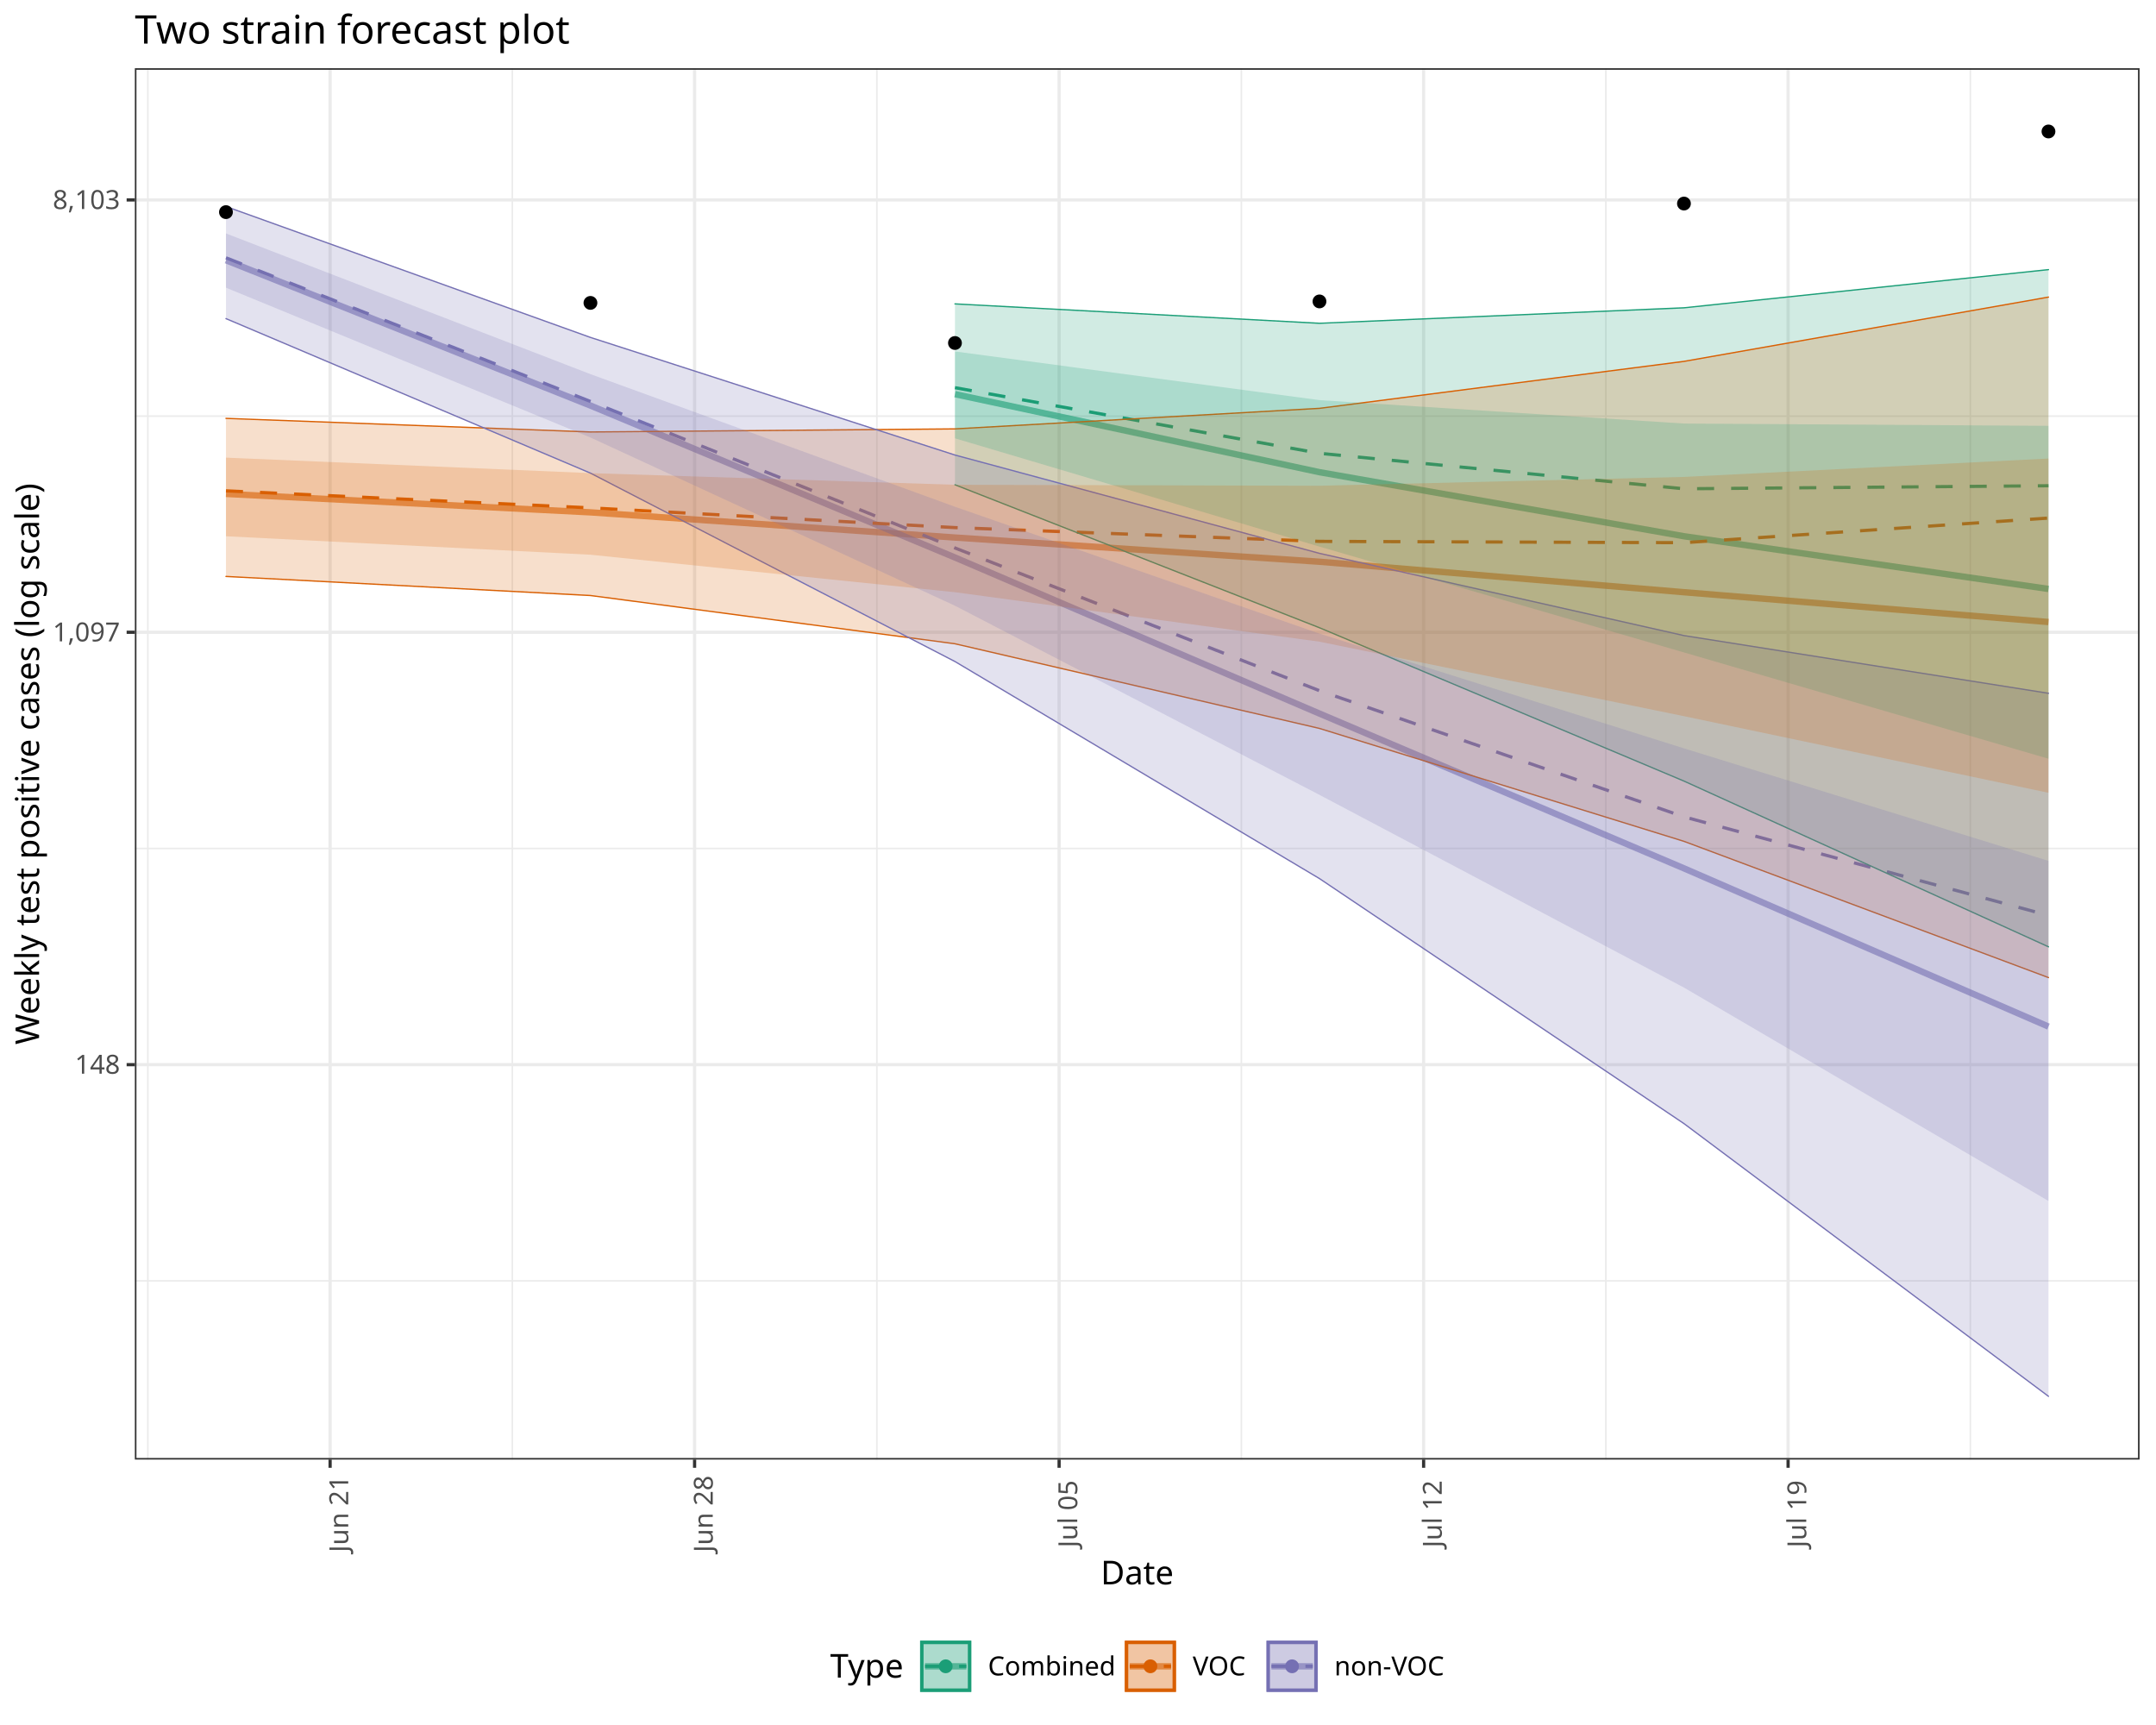
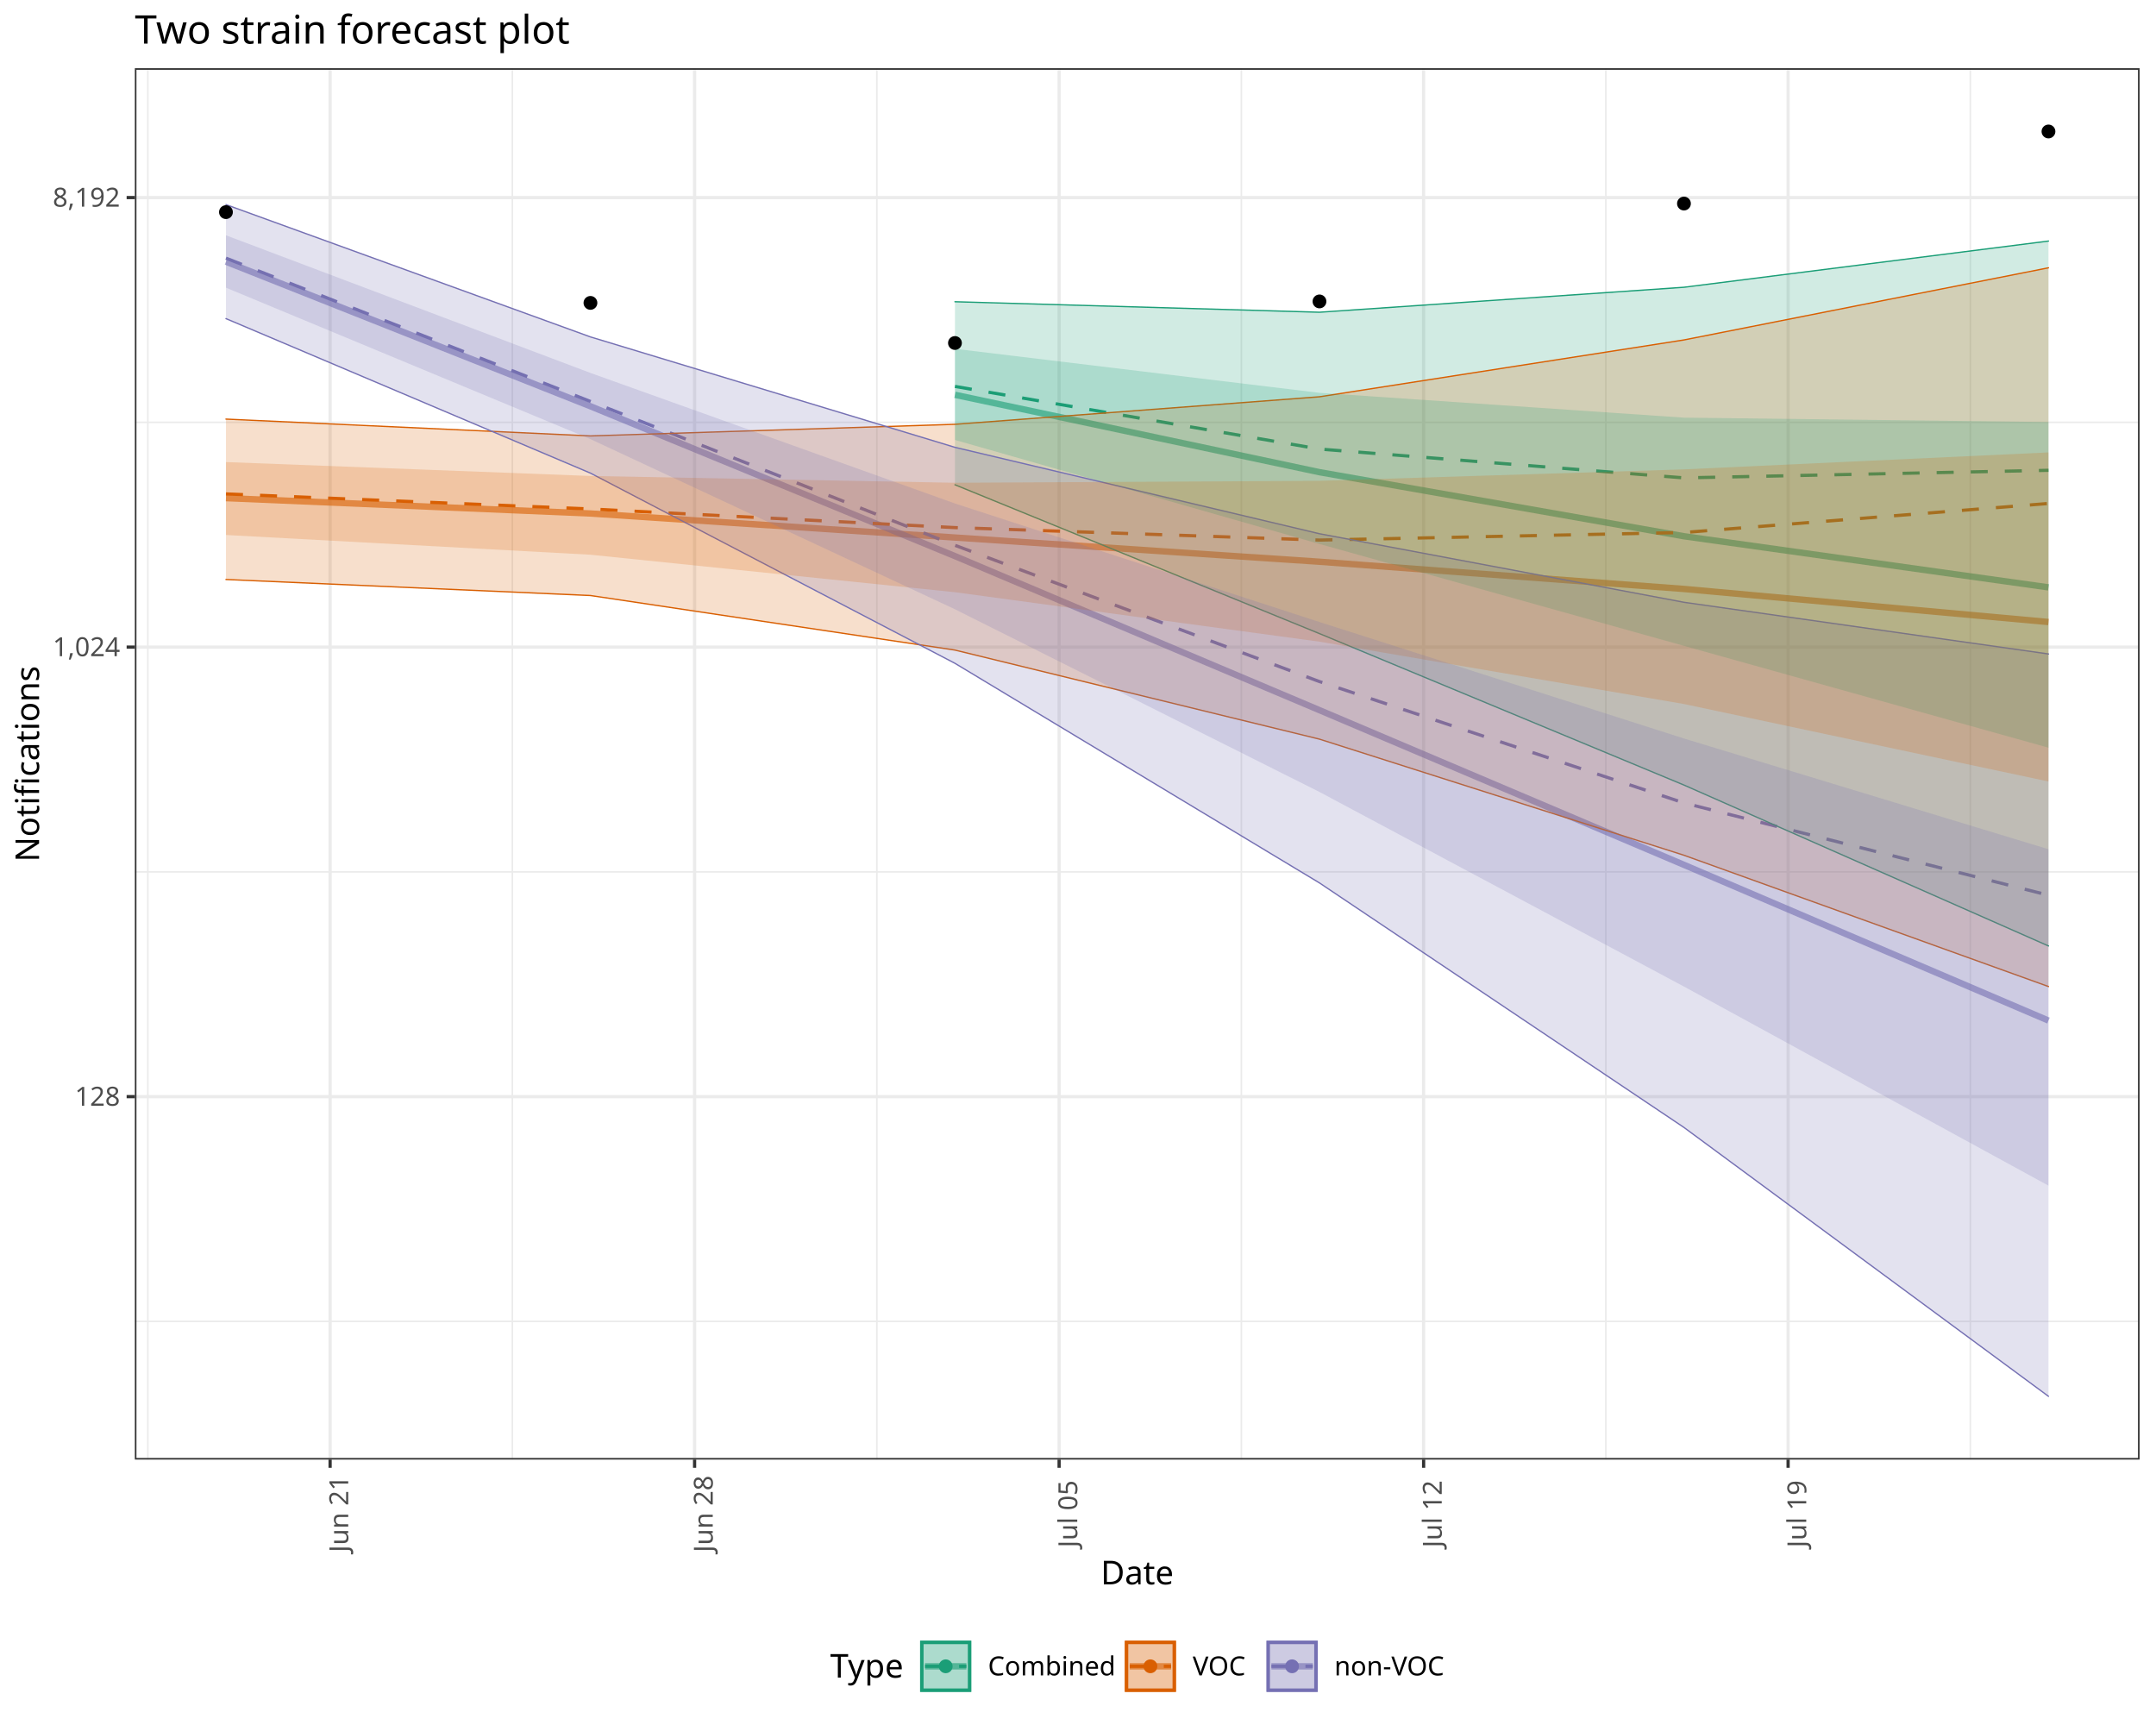
<svg xmlns="http://www.w3.org/2000/svg" class="svglite" data-engine-version="2.0" width="720.00pt" height="576.00pt" viewBox="0 0 720.00 576.00">
  <defs>
    <style type="text/css">
    .svglite line, .svglite polyline, .svglite polygon, .svglite path, .svglite rect, .svglite circle {
      fill: none;
      stroke: #000000;
      stroke-linecap: round;
      stroke-linejoin: round;
      stroke-miterlimit: 10.00;
    }
  </style>
  </defs>
  <rect width="100%" height="100%" style="stroke: none; fill: #FFFFFF;" />
  <defs>
    <clipPath id="cpMC4wMHw3MjAuMDB8MC4wMHw1NzYuMDA=">
      <rect x="0.00" y="0.00" width="720.00" height="576.00" />
    </clipPath>
  </defs>
  <g clip-path="url(#cpMC4wMHw3MjAuMDB8MC4wMHw1NzYuMDA=)">
    <rect x="0.00" y="0.00" width="720.00" height="576.00" style="stroke-width: 1.07; stroke: #FFFFFF; fill: #FFFFFF;" />
  </g>
  <defs>
    <clipPath id="cpNDUuMDN8NzE0LjUyfDIyLjc4fDQ4Ny4zNw==">
      <rect x="45.03" y="22.78" width="669.49" height="464.59" />
    </clipPath>
  </defs>
  <g clip-path="url(#cpNDUuMDN8NzE0LjUyfDIyLjc4fDQ4Ny4zNw==)">
    <rect x="45.03" y="22.78" width="669.49" height="464.59" style="stroke-width: 1.07; stroke: none; fill: #FFFFFF;" />
-     <polyline points="45.03,427.69 714.52,427.69 " style="stroke-width: 0.53; stroke: #EBEBEB; stroke-linecap: butt;" />
-     <polyline points="45.03,283.32 714.52,283.32 " style="stroke-width: 0.53; stroke: #EBEBEB; stroke-linecap: butt;" />
-     <polyline points="45.03,138.95 714.52,138.95 " style="stroke-width: 0.53; stroke: #EBEBEB; stroke-linecap: butt;" />
+     <polyline points="45.03,441.24 714.52,441.24 " style="stroke-width: 0.53; stroke: #EBEBEB; stroke-linecap: butt;" />
+     <polyline points="45.03,291.13 714.52,291.13 " style="stroke-width: 0.53; stroke: #EBEBEB; stroke-linecap: butt;" />
+     <polyline points="45.03,141.03 714.52,141.03 " style="stroke-width: 0.53; stroke: #EBEBEB; stroke-linecap: butt;" />
    <polyline points="49.37,487.37 49.37,22.78 " style="stroke-width: 0.53; stroke: #EBEBEB; stroke-linecap: butt;" />
    <polyline points="171.10,487.37 171.10,22.78 " style="stroke-width: 0.53; stroke: #EBEBEB; stroke-linecap: butt;" />
    <polyline points="292.83,487.37 292.83,22.78 " style="stroke-width: 0.53; stroke: #EBEBEB; stroke-linecap: butt;" />
    <polyline points="414.55,487.37 414.55,22.78 " style="stroke-width: 0.53; stroke: #EBEBEB; stroke-linecap: butt;" />
    <polyline points="536.28,487.37 536.28,22.78 " style="stroke-width: 0.53; stroke: #EBEBEB; stroke-linecap: butt;" />
    <polyline points="658.00,487.37 658.00,22.78 " style="stroke-width: 0.53; stroke: #EBEBEB; stroke-linecap: butt;" />
-     <polyline points="45.03,355.50 714.52,355.50 " style="stroke-width: 1.07; stroke: #EBEBEB; stroke-linecap: butt;" />
-     <polyline points="45.03,211.13 714.52,211.13 " style="stroke-width: 1.07; stroke: #EBEBEB; stroke-linecap: butt;" />
-     <polyline points="45.03,66.76 714.52,66.76 " style="stroke-width: 1.07; stroke: #EBEBEB; stroke-linecap: butt;" />
+     <polyline points="45.03,366.18 714.52,366.18 " style="stroke-width: 1.07; stroke: #EBEBEB; stroke-linecap: butt;" />
+     <polyline points="45.03,216.08 714.52,216.08 " style="stroke-width: 1.07; stroke: #EBEBEB; stroke-linecap: butt;" />
+     <polyline points="45.03,65.97 714.52,65.97 " style="stroke-width: 1.07; stroke: #EBEBEB; stroke-linecap: butt;" />
    <polyline points="110.24,487.37 110.24,22.78 " style="stroke-width: 1.07; stroke: #EBEBEB; stroke-linecap: butt;" />
    <polyline points="231.96,487.37 231.96,22.78 " style="stroke-width: 1.07; stroke: #EBEBEB; stroke-linecap: butt;" />
    <polyline points="353.69,487.37 353.69,22.78 " style="stroke-width: 1.07; stroke: #EBEBEB; stroke-linecap: butt;" />
    <polyline points="475.42,487.37 475.42,22.78 " style="stroke-width: 1.07; stroke: #EBEBEB; stroke-linecap: butt;" />
    <polyline points="597.14,487.37 597.14,22.78 " style="stroke-width: 1.07; stroke: #EBEBEB; stroke-linecap: butt;" />
-     <polyline points="318.91,131.61 440.64,157.67 562.36,179.06 684.09,196.66 " style="stroke-width: 2.13; stroke: #1B9E77; stroke-opacity: 0.60; stroke-linecap: butt;" />
-     <polyline points="75.46,164.92 197.18,171.08 318.91,179.49 440.64,187.57 562.36,197.75 684.09,207.70 " style="stroke-width: 2.13; stroke: #D95F02; stroke-opacity: 0.60; stroke-linecap: butt;" />
-     <polyline points="75.46,86.90 197.18,135.42 318.91,186.15 440.64,238.27 562.36,289.95 684.09,342.79 " style="stroke-width: 2.13; stroke: #7570B3; stroke-opacity: 0.60; stroke-linecap: butt;" />
-     <polyline points="318.91,129.45 440.64,151.36 562.36,163.21 684.09,162.20 " style="stroke-width: 1.07; stroke: #1B9E77; stroke-dasharray: 5.69,5.69; stroke-linecap: butt;" />
-     <polyline points="75.46,163.89 197.18,169.58 318.91,176.17 440.64,180.77 562.36,181.21 684.09,172.99 " style="stroke-width: 1.07; stroke: #D95F02; stroke-dasharray: 5.69,5.69; stroke-linecap: butt;" />
-     <polyline points="75.46,86.08 197.18,134.05 318.91,182.97 440.64,230.63 562.36,272.75 684.09,305.67 " style="stroke-width: 1.07; stroke: #7570B3; stroke-dasharray: 5.69,5.69; stroke-linecap: butt;" />
-     <polygon points="318.91,101.47 440.64,107.95 562.36,102.78 684.09,90.03 684.09,316.15 562.36,260.81 440.64,209.61 318.91,161.87 " style="stroke-width: 0.00; stroke: none; fill: #1B9E77; fill-opacity: 0.20;" />
-     <polyline points="318.91,101.47 440.64,107.95 562.36,102.78 684.09,90.03 " style="stroke-width: 0.43; stroke: #1B9E77;" />
-     <polyline points="684.09,316.15 562.36,260.81 440.64,209.61 318.91,161.87 " style="stroke-width: 0.43; stroke: #1B9E77;" />
-     <polygon points="75.46,139.70 197.18,144.24 318.91,143.21 440.64,136.35 562.36,120.67 684.09,99.20 684.09,326.43 562.36,280.93 440.64,243.23 318.91,214.96 197.18,198.85 75.46,192.48 " style="stroke-width: 0.00; stroke: none; fill: #D95F02; fill-opacity: 0.20;" />
-     <polyline points="75.46,139.70 197.18,144.24 318.91,143.21 440.64,136.35 562.36,120.67 684.09,99.20 " style="stroke-width: 0.43; stroke: #D95F02;" />
-     <polyline points="684.09,326.43 562.36,280.93 440.64,243.23 318.91,214.96 197.18,198.85 75.46,192.48 " style="stroke-width: 0.43; stroke: #D95F02;" />
-     <polygon points="75.46,68.96 197.18,112.67 318.91,151.94 440.64,184.77 562.36,212.23 684.09,231.50 684.09,466.25 562.36,375.18 440.64,293.37 318.91,220.89 197.18,157.98 75.46,106.39 " style="stroke-width: 0.00; stroke: none; fill: #7570B3; fill-opacity: 0.20;" />
-     <polyline points="75.46,68.96 197.18,112.67 318.91,151.94 440.64,184.77 562.36,212.23 684.09,231.50 " style="stroke-width: 0.43; stroke: #7570B3;" />
-     <polyline points="684.09,466.25 562.36,375.18 440.64,293.37 318.91,220.89 197.18,157.98 75.46,106.39 " style="stroke-width: 0.43; stroke: #7570B3;" />
-     <polygon points="318.91,117.36 440.64,133.60 562.36,141.43 684.09,142.19 684.09,253.35 562.36,217.86 440.64,182.52 318.91,146.36 " style="stroke-width: 0.00; stroke: none; fill: #1B9E77; fill-opacity: 0.20;" />
-     <polyline points="318.91,117.36 440.64,133.60 562.36,141.43 684.09,142.19 " style="stroke-width: 1.07; stroke: none;" />
-     <polyline points="684.09,253.35 562.36,217.86 440.64,182.52 318.91,146.36 " style="stroke-width: 1.07; stroke: none;" />
-     <polygon points="75.46,152.81 197.18,157.98 318.91,161.87 440.64,162.20 562.36,159.25 684.09,153.11 684.09,264.72 562.36,239.14 440.64,214.27 318.91,197.75 197.18,185.23 75.46,179.06 " style="stroke-width: 0.00; stroke: none; fill: #D95F02; fill-opacity: 0.20;" />
-     <polyline points="75.46,152.81 197.18,157.98 318.91,161.87 440.64,162.20 562.36,159.25 684.09,153.11 " style="stroke-width: 1.07; stroke: none;" />
-     <polyline points="684.09,264.72 562.36,239.14 440.64,214.27 318.91,197.75 197.18,185.23 75.46,179.06 " style="stroke-width: 1.07; stroke: none;" />
-     <polygon points="75.46,77.95 197.18,124.93 318.91,169.21 440.64,211.57 562.36,249.89 684.09,287.45 684.09,401.02 562.36,329.76 440.64,265.41 318.91,202.26 197.18,146.09 75.46,96.06 " style="stroke-width: 0.00; stroke: none; fill: #7570B3; fill-opacity: 0.20;" />
-     <polyline points="75.46,77.95 197.18,124.93 318.91,169.21 440.64,211.57 562.36,249.89 684.09,287.45 " style="stroke-width: 1.07; stroke: none;" />
-     <polyline points="684.09,401.02 562.36,329.76 440.64,265.41 318.91,202.26 197.18,146.09 75.46,96.06 " style="stroke-width: 1.07; stroke: none;" />
+     <polyline points="318.91,131.83 440.64,157.67 562.36,179.06 684.09,196.13 " style="stroke-width: 2.13; stroke: #1B9E77; stroke-opacity: 0.60; stroke-linecap: butt;" />
+     <polyline points="75.46,166.33 197.18,171.46 318.91,179.49 440.64,187.57 562.36,196.66 684.09,207.70 " style="stroke-width: 2.13; stroke: #D95F02; stroke-opacity: 0.60; stroke-linecap: butt;" />
+     <polyline points="75.46,87.38 197.18,135.66 318.91,185.69 440.64,237.13 562.36,288.78 684.09,340.78 " style="stroke-width: 2.13; stroke: #7570B3; stroke-opacity: 0.60; stroke-linecap: butt;" />
+     <polyline points="318.91,129.03 440.64,149.94 562.36,159.57 684.09,157.04 " style="stroke-width: 1.07; stroke: #1B9E77; stroke-dasharray: 5.69,5.69; stroke-linecap: butt;" />
+     <polyline points="75.46,164.92 197.18,169.95 318.91,176.17 440.64,180.34 562.36,177.81 684.09,168.12 " style="stroke-width: 1.07; stroke: #D95F02; stroke-dasharray: 5.69,5.69; stroke-linecap: butt;" />
+     <polyline points="75.46,86.20 197.18,134.05 318.91,182.08 440.64,227.59 562.36,268.11 684.09,298.92 " style="stroke-width: 1.07; stroke: #7570B3; stroke-dasharray: 5.69,5.69; stroke-linecap: butt;" />
+     <polygon points="318.91,100.75 440.64,104.26 562.36,95.92 684.09,80.49 684.09,315.87 562.36,262.14 440.64,211.57 318.91,161.87 " style="stroke-width: 0.00; stroke: none; fill: #1B9E77; fill-opacity: 0.20;" />
+     <polyline points="318.91,100.75 440.64,104.26 562.36,95.92 684.09,80.49 " style="stroke-width: 0.43; stroke: #1B9E77;" />
+     <polyline points="684.09,315.87 562.36,262.14 440.64,211.57 318.91,161.87 " style="stroke-width: 0.43; stroke: #1B9E77;" />
+     <polygon points="75.46,139.94 197.18,145.56 318.91,141.68 440.64,132.49 562.36,113.51 684.09,89.42 684.09,329.42 562.36,285.58 440.64,246.81 318.91,217.07 197.18,198.85 75.46,193.50 " style="stroke-width: 0.00; stroke: none; fill: #D95F02; fill-opacity: 0.20;" />
+     <polyline points="75.46,139.94 197.18,145.56 318.91,141.68 440.64,132.49 562.36,113.51 684.09,89.42 " style="stroke-width: 0.43; stroke: #D95F02;" />
+     <polyline points="684.09,329.42 562.36,285.58 440.64,246.81 318.91,217.07 197.18,198.85 75.46,193.50 " style="stroke-width: 0.43; stroke: #D95F02;" />
+     <polygon points="75.46,68.32 197.18,112.50 318.91,149.37 440.64,178.22 562.36,201.11 684.09,218.37 684.09,466.25 562.36,376.47 440.64,294.82 318.91,221.49 197.18,157.98 75.46,106.39 " style="stroke-width: 0.00; stroke: none; fill: #7570B3; fill-opacity: 0.20;" />
+     <polyline points="75.46,68.32 197.18,112.50 318.91,149.37 440.64,178.22 562.36,201.11 684.09,218.37 " style="stroke-width: 0.43; stroke: #7570B3;" />
+     <polyline points="684.09,466.25 562.36,376.47 440.64,294.82 318.91,221.49 197.18,157.98 75.46,106.39 " style="stroke-width: 0.43; stroke: #7570B3;" />
+     <polygon points="318.91,116.47 440.64,131.17 562.36,139.46 684.09,140.93 684.09,249.67 562.36,215.66 440.64,181.64 318.91,146.90 " style="stroke-width: 0.00; stroke: none; fill: #1B9E77; fill-opacity: 0.20;" />
+     <polyline points="318.91,116.47 440.64,131.17 562.36,139.46 684.09,140.93 " style="stroke-width: 1.07; stroke: none;" />
+     <polyline points="684.09,249.67 562.36,215.66 440.64,181.64 318.91,146.90 " style="stroke-width: 1.07; stroke: none;" />
+     <polygon points="75.46,154.29 197.18,158.93 318.91,161.20 440.64,160.55 562.36,156.73 684.09,151.07 684.09,260.95 562.36,235.08 440.64,214.27 318.91,197.75 197.18,185.23 75.46,178.64 " style="stroke-width: 0.00; stroke: none; fill: #D95F02; fill-opacity: 0.20;" />
+     <polyline points="75.46,154.29 197.18,158.93 318.91,161.20 440.64,160.55 562.36,156.73 684.09,151.07 " style="stroke-width: 1.07; stroke: none;" />
+     <polyline points="684.09,260.95 562.36,235.08 440.64,214.27 318.91,197.75 197.18,185.23 75.46,178.64 " style="stroke-width: 1.07; stroke: none;" />
+     <polygon points="75.46,78.57 197.18,124.53 318.91,168.12 440.64,207.70 562.36,246.59 684.09,283.57 684.09,395.90 562.36,329.42 440.64,264.44 318.91,203.44 197.18,146.63 75.46,96.06 " style="stroke-width: 0.00; stroke: none; fill: #7570B3; fill-opacity: 0.20;" />
+     <polyline points="75.46,78.57 197.18,124.53 318.91,168.12 440.64,207.70 562.36,246.59 684.09,283.57 " style="stroke-width: 1.07; stroke: none;" />
+     <polyline points="684.09,395.90 562.36,329.42 440.64,264.44 318.91,203.44 197.18,146.63 75.46,96.06 " style="stroke-width: 1.07; stroke: none;" />
    <circle cx="75.46" cy="70.83" r="1.95" style="stroke-width: 0.71; fill: #000000;" />
    <circle cx="197.18" cy="101.14" r="1.95" style="stroke-width: 0.71; fill: #000000;" />
    <circle cx="318.91" cy="114.53" r="1.95" style="stroke-width: 0.71; fill: #000000;" />
    <circle cx="440.64" cy="100.65" r="1.95" style="stroke-width: 0.71; fill: #000000;" />
    <circle cx="562.36" cy="67.97" r="1.95" style="stroke-width: 0.71; fill: #000000;" />
    <circle cx="684.09" cy="43.90" r="1.95" style="stroke-width: 0.71; fill: #000000;" />
    <rect x="45.03" y="22.78" width="669.49" height="464.59" style="stroke-width: 1.07; stroke: #333333;" />
  </g>
  <g clip-path="url(#cpMC4wMHw3MjAuMDB8MC4wMHw1NzYuMDA=)">
-     <text x="40.10" y="358.53" text-anchor="end" style="font-size: 8.80px; fill: #4D4D4D; font-family: sans;" textLength="14.68px" lengthAdjust="spacingAndGlyphs">148</text>
-     <text x="40.10" y="214.16" text-anchor="end" style="font-size: 8.80px; fill: #4D4D4D; font-family: sans;" textLength="22.02px" lengthAdjust="spacingAndGlyphs">1,097</text>
-     <text x="40.10" y="69.79" text-anchor="end" style="font-size: 8.80px; fill: #4D4D4D; font-family: sans;" textLength="22.02px" lengthAdjust="spacingAndGlyphs">8,103</text>
-     <polyline points="42.29,355.50 45.03,355.50 " style="stroke-width: 1.07; stroke: #333333; stroke-linecap: butt;" />
-     <polyline points="42.29,211.13 45.03,211.13 " style="stroke-width: 1.07; stroke: #333333; stroke-linecap: butt;" />
-     <polyline points="42.29,66.76 45.03,66.76 " style="stroke-width: 1.07; stroke: #333333; stroke-linecap: butt;" />
+     <text x="40.10" y="369.21" text-anchor="end" style="font-size: 8.80px; fill: #4D4D4D; font-family: sans;" textLength="14.68px" lengthAdjust="spacingAndGlyphs">128</text>
+     <text x="40.10" y="219.11" text-anchor="end" style="font-size: 8.80px; fill: #4D4D4D; font-family: sans;" textLength="22.02px" lengthAdjust="spacingAndGlyphs">1,024</text>
+     <text x="40.10" y="69.00" text-anchor="end" style="font-size: 8.80px; fill: #4D4D4D; font-family: sans;" textLength="22.02px" lengthAdjust="spacingAndGlyphs">8,192</text>
+     <polyline points="42.29,366.18 45.03,366.18 " style="stroke-width: 1.07; stroke: #333333; stroke-linecap: butt;" />
+     <polyline points="42.29,216.08 45.03,216.08 " style="stroke-width: 1.07; stroke: #333333; stroke-linecap: butt;" />
+     <polyline points="42.29,65.97 45.03,65.97 " style="stroke-width: 1.07; stroke: #333333; stroke-linecap: butt;" />
    <polyline points="110.24,490.11 110.24,487.37 " style="stroke-width: 1.07; stroke: #333333; stroke-linecap: butt;" />
    <polyline points="231.96,490.11 231.96,487.37 " style="stroke-width: 1.07; stroke: #333333; stroke-linecap: butt;" />
    <polyline points="353.69,490.11 353.69,487.37 " style="stroke-width: 1.07; stroke: #333333; stroke-linecap: butt;" />
    <polyline points="475.42,490.11 475.42,487.37 " style="stroke-width: 1.07; stroke: #333333; stroke-linecap: butt;" />
    <polyline points="597.14,490.11 597.14,487.37 " style="stroke-width: 1.07; stroke: #333333; stroke-linecap: butt;" />
    <text transform="translate(116.29,505.52) rotate(-90)" text-anchor="middle" style="font-size: 8.80px; fill: #4D4D4D; font-family: sans;" textLength="26.43px" lengthAdjust="spacingAndGlyphs">Jun 21</text>
    <text transform="translate(238.02,505.52) rotate(-90)" text-anchor="middle" style="font-size: 8.80px; fill: #4D4D4D; font-family: sans;" textLength="26.43px" lengthAdjust="spacingAndGlyphs">Jun 28</text>
    <text transform="translate(359.75,505.52) rotate(-90)" text-anchor="middle" style="font-size: 8.80px; fill: #4D4D4D; font-family: sans;" textLength="23.49px" lengthAdjust="spacingAndGlyphs">Jul 05</text>
    <text transform="translate(481.47,505.52) rotate(-90)" text-anchor="middle" style="font-size: 8.80px; fill: #4D4D4D; font-family: sans;" textLength="23.49px" lengthAdjust="spacingAndGlyphs">Jul 12</text>
    <text transform="translate(603.20,505.52) rotate(-90)" text-anchor="middle" style="font-size: 8.80px; fill: #4D4D4D; font-family: sans;" textLength="23.49px" lengthAdjust="spacingAndGlyphs">Jul 19</text>
    <text x="379.77" y="529.04" text-anchor="middle" style="font-size: 11.00px; font-family: sans;" textLength="23.24px" lengthAdjust="spacingAndGlyphs">Date</text>
-     <text transform="translate(13.05,255.08) rotate(-90)" text-anchor="middle" style="font-size: 11.00px; font-family: sans;" textLength="182.83px" lengthAdjust="spacingAndGlyphs">Weekly test positive cases (log scale)</text>
+     <text transform="translate(13.05,255.08) rotate(-90)" text-anchor="middle" style="font-size: 11.00px; font-family: sans;" textLength="59.92px" lengthAdjust="spacingAndGlyphs">Notifications</text>
    <rect x="271.76" y="542.28" width="216.02" height="28.24" style="stroke-width: 1.07; stroke: none; fill: #FFFFFF;" />
    <text x="277.24" y="560.19" style="font-size: 11.00px; font-family: sans;" textLength="24.46px" lengthAdjust="spacingAndGlyphs">Type</text>
    <rect x="307.18" y="547.76" width="17.28" height="17.28" style="stroke-width: 1.07; stroke: none; fill: #FFFFFF;" />
    <line x1="308.91" y1="556.40" x2="322.73" y2="556.40" style="stroke-width: 2.13; stroke: #1B9E77; stroke-opacity: 0.60; stroke-linecap: butt;" />
    <line x1="308.91" y1="556.40" x2="322.73" y2="556.40" style="stroke-width: 1.07; stroke: #1B9E77; stroke-dasharray: 5.69,5.69; stroke-linecap: butt;" />
    <rect x="307.47" y="548.04" width="16.71" height="16.71" style="stroke-width: 0.43; stroke: #1B9E77; stroke-linecap: square; stroke-linejoin: miter; fill: #1B9E77; fill-opacity: 0.20;" />
    <rect x="307.89" y="548.47" width="15.86" height="15.86" style="stroke-width: 1.07; stroke: #1B9E77; stroke-linecap: square; stroke-linejoin: miter; fill: #1B9E77; fill-opacity: 0.20;" />
    <circle cx="315.82" cy="556.40" r="1.95" style="stroke-width: 0.71; stroke: #1B9E77; fill: #1B9E77;" />
    <rect x="375.54" y="547.76" width="17.28" height="17.28" style="stroke-width: 1.07; stroke: none; fill: #FFFFFF;" />
    <line x1="377.27" y1="556.40" x2="391.09" y2="556.40" style="stroke-width: 2.13; stroke: #D95F02; stroke-opacity: 0.60; stroke-linecap: butt;" />
    <line x1="377.27" y1="556.40" x2="391.09" y2="556.40" style="stroke-width: 1.07; stroke: #D95F02; stroke-dasharray: 5.69,5.69; stroke-linecap: butt;" />
    <rect x="375.82" y="548.04" width="16.71" height="16.71" style="stroke-width: 0.43; stroke: #D95F02; stroke-linecap: square; stroke-linejoin: miter; fill: #D95F02; fill-opacity: 0.20;" />
    <rect x="376.25" y="548.47" width="15.86" height="15.86" style="stroke-width: 1.07; stroke: #D95F02; stroke-linecap: square; stroke-linejoin: miter; fill: #D95F02; fill-opacity: 0.20;" />
    <circle cx="384.18" cy="556.40" r="1.95" style="stroke-width: 0.71; stroke: #D95F02; fill: #D95F02;" />
    <rect x="422.85" y="547.76" width="17.28" height="17.28" style="stroke-width: 1.07; stroke: none; fill: #FFFFFF;" />
    <line x1="424.58" y1="556.40" x2="438.41" y2="556.40" style="stroke-width: 2.13; stroke: #7570B3; stroke-opacity: 0.60; stroke-linecap: butt;" />
    <line x1="424.58" y1="556.40" x2="438.41" y2="556.40" style="stroke-width: 1.07; stroke: #7570B3; stroke-dasharray: 5.69,5.69; stroke-linecap: butt;" />
    <rect x="423.14" y="548.04" width="16.71" height="16.71" style="stroke-width: 0.43; stroke: #7570B3; stroke-linecap: square; stroke-linejoin: miter; fill: #7570B3; fill-opacity: 0.20;" />
    <rect x="423.56" y="548.47" width="15.86" height="15.86" style="stroke-width: 1.07; stroke: #7570B3; stroke-linecap: square; stroke-linejoin: miter; fill: #7570B3; fill-opacity: 0.20;" />
    <circle cx="431.49" cy="556.40" r="1.95" style="stroke-width: 0.71; stroke: #7570B3; fill: #7570B3;" />
    <text x="329.94" y="559.43" style="font-size: 8.80px; font-family: sans;" textLength="40.12px" lengthAdjust="spacingAndGlyphs">Combined</text>
    <text x="398.30" y="559.43" style="font-size: 8.80px; font-family: sans;" textLength="19.08px" lengthAdjust="spacingAndGlyphs">VOC</text>
    <text x="445.61" y="559.43" style="font-size: 8.80px; font-family: sans;" textLength="36.69px" lengthAdjust="spacingAndGlyphs">non-VOC</text>
    <text x="45.03" y="14.56" style="font-size: 13.20px; font-family: sans;" textLength="136.47px" lengthAdjust="spacingAndGlyphs">Two strain forecast plot</text>
  </g>
</svg>
